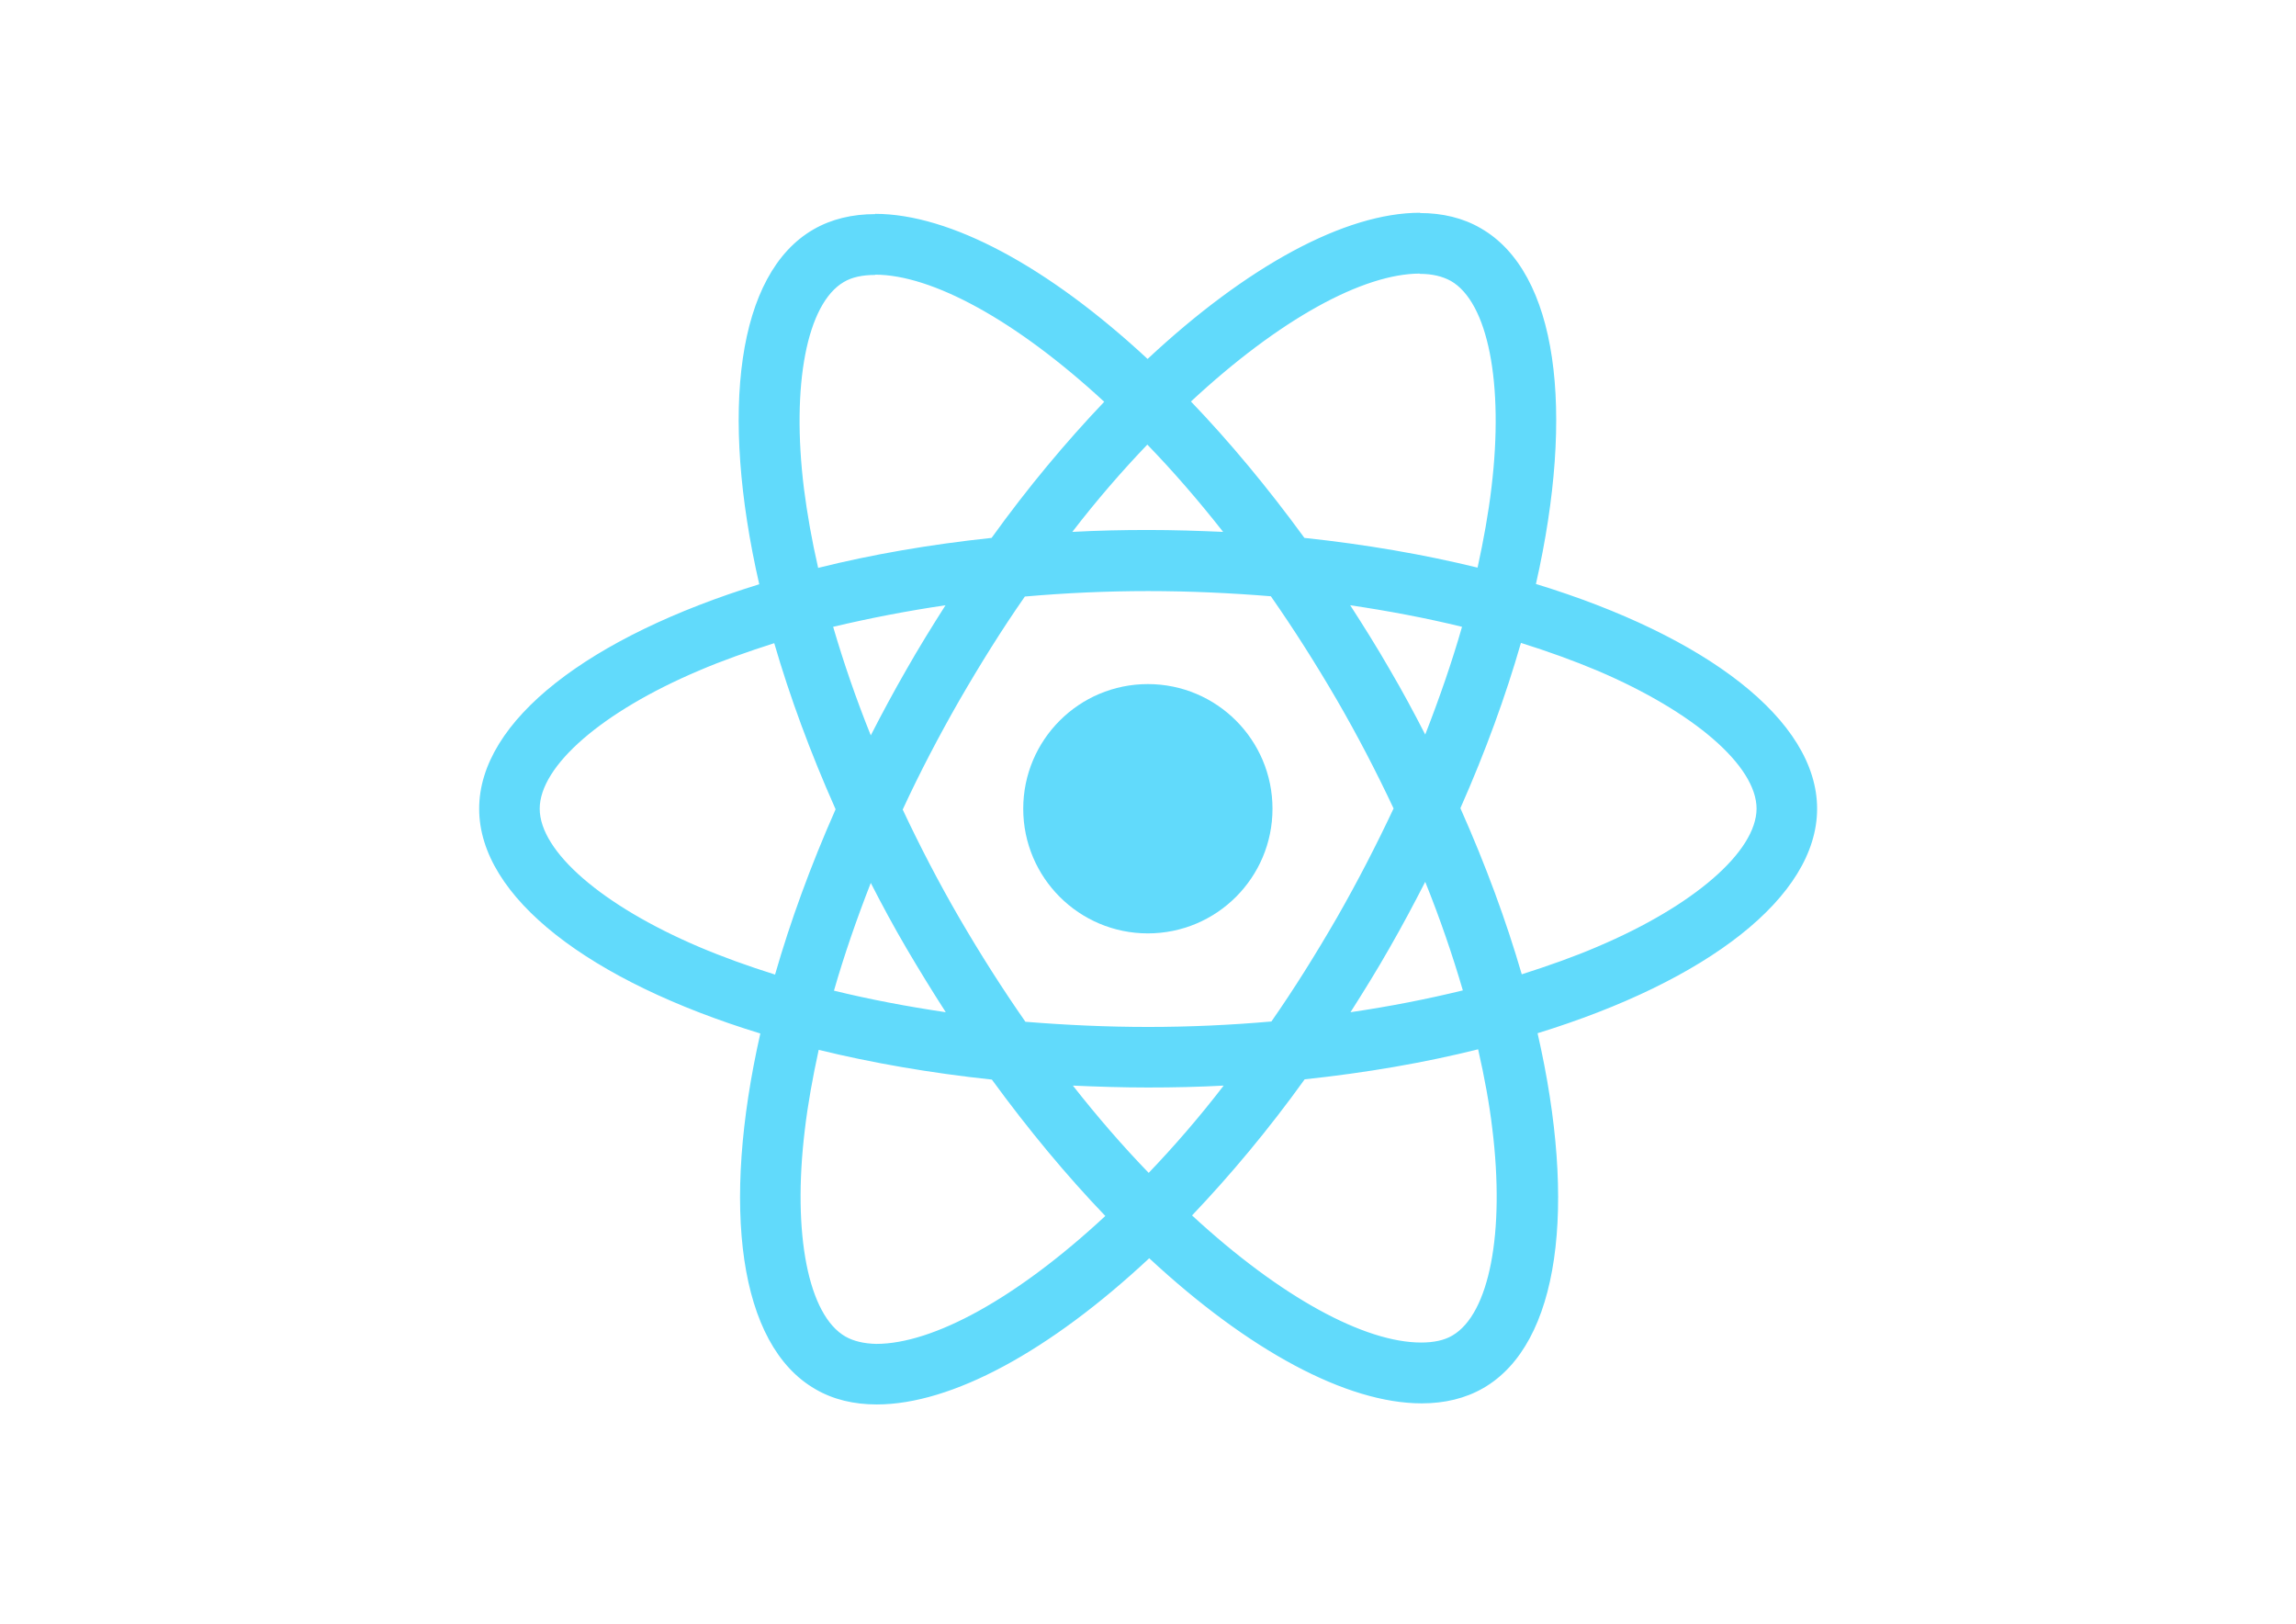
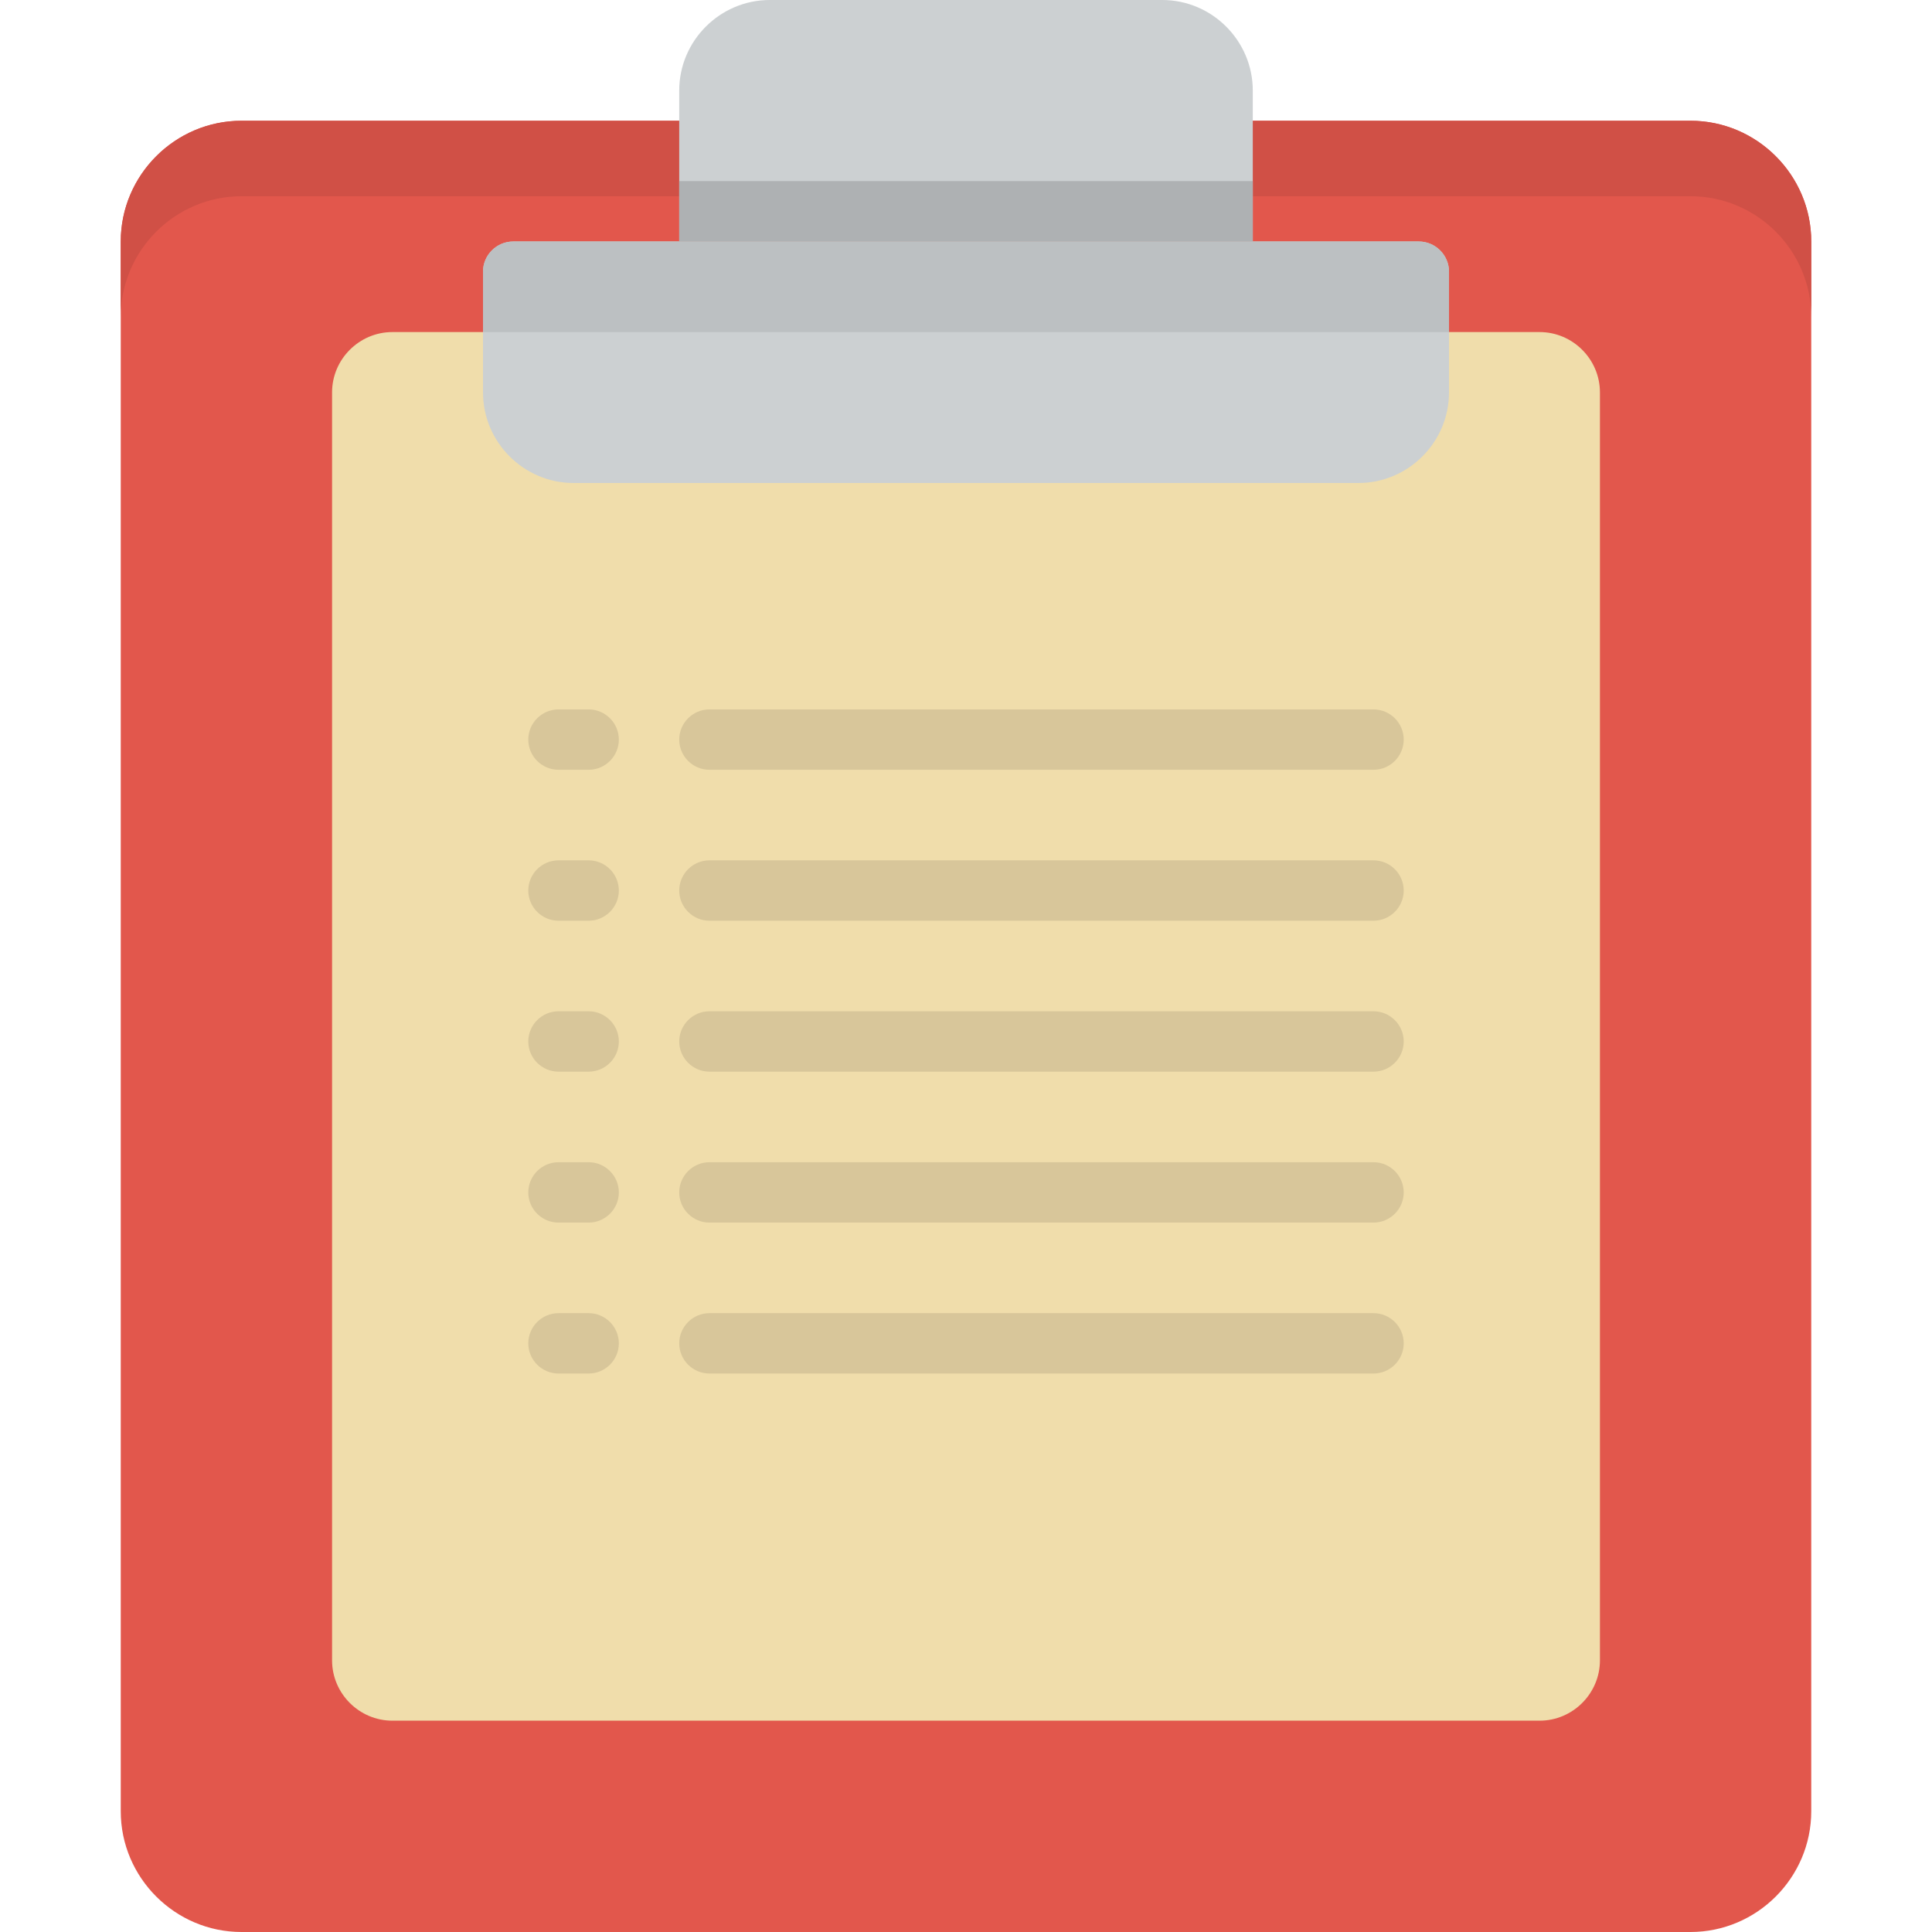
- <svg xmlns="http://www.w3.org/2000/svg" version="1.1" id="Layer_2_1_" x="0px" y="0px" viewBox="0 0 841.9 595.3" enable-background="new 0 0 841.9 595.3" xml:space="preserve">
+ <svg xmlns="http://www.w3.org/2000/svg" version="1.1" id="Layer_1" x="0px" y="0px" viewBox="0 0 504.124 504.124" style="enable-background:new 0 0 504.124 504.124;" xml:space="preserve">
+   <path style="fill:#E2574C;" d="M63.016,31.508h378.092c17.329,0,31.508,14.178,31.508,31.508v409.6  c0,17.329-14.178,31.508-31.508,31.508H63.016c-17.329,0-31.508-14.178-31.508-31.508v-409.6  C31.509,45.686,45.687,31.508,63.016,31.508z" />
+   <path style="fill:#D05046;" d="M441.109,31.508H63.016c-17.329,0-31.508,14.178-31.508,31.508v19.692  c0-17.329,14.178-31.508,31.508-31.508h378.092c17.329,0,31.508,14.178,31.508,31.508V63.015  C472.616,45.686,458.438,31.508,441.109,31.508z" />
+   <path style="fill:#F0DDAB;" d="M102.401,86.646h299.323c8.665,0,15.754,7.089,15.754,15.754v330.831  c0,8.665-7.089,15.754-15.754,15.754H102.401c-8.665,0-15.754-7.089-15.754-15.754V102.4  C86.647,93.735,93.736,86.646,102.401,86.646z" />
+   <path style="fill:#CCD0D2;" d="M133.909,63.015h236.308c4.332,0,7.877,3.545,7.877,7.877V102.4  c0,12.997-10.634,23.631-23.631,23.631h-204.8c-12.997,0-23.631-10.634-23.631-23.631V70.892  C126.032,66.56,129.576,63.015,133.909,63.015z" />
+   <path style="fill:#D8C69A;" d="M185.109,200.862h173.292c4.332,0,7.877-3.545,7.877-7.877s-3.545-7.877-7.877-7.877H185.109  c-4.332,0-7.877,3.545-7.877,7.877S180.776,200.862,185.109,200.862z M358.401,224.492H185.109c-4.332,0-7.877,3.545-7.877,7.877  s3.545,7.877,7.877,7.877h173.292c4.332,0,7.877-3.545,7.877-7.877S362.733,224.492,358.401,224.492z M358.401,263.877H185.109  c-4.332,0-7.877,3.545-7.877,7.877s3.545,7.877,7.877,7.877h173.292c4.332,0,7.877-3.545,7.877-7.877  S362.733,263.877,358.401,263.877z M153.601,185.108h-7.877c-4.332,0-7.877,3.545-7.877,7.877s3.545,7.877,7.877,7.877h7.877  c4.332,0,7.877-3.545,7.877-7.877C161.478,188.652,157.933,185.108,153.601,185.108z M153.601,224.492h-7.877  c-4.332,0-7.877,3.545-7.877,7.877s3.545,7.877,7.877,7.877h7.877c4.332,0,7.877-3.545,7.877-7.877S157.933,224.492,153.601,224.492  z M153.601,263.877h-7.877c-4.332,0-7.877,3.545-7.877,7.877s3.545,7.877,7.877,7.877h7.877c4.332,0,7.877-3.545,7.877-7.877  S157.933,263.877,153.601,263.877z M358.401,303.262H185.109c-4.332,0-7.877,3.545-7.877,7.877s3.545,7.877,7.877,7.877h173.292  c4.332,0,7.877-3.545,7.877-7.877S362.733,303.262,358.401,303.262z M358.401,342.646H185.109c-4.332,0-7.877,3.545-7.877,7.877  s3.545,7.877,7.877,7.877h173.292c4.332,0,7.877-3.545,7.877-7.877S362.733,342.646,358.401,342.646z M153.601,303.262h-7.877  c-4.332,0-7.877,3.545-7.877,7.877s3.545,7.877,7.877,7.877h7.877c4.332,0,7.877-3.545,7.877-7.877S157.933,303.262,153.601,303.262  z M153.601,342.646h-7.877c-4.332,0-7.877,3.545-7.877,7.877s3.545,7.877,7.877,7.877h7.877c4.332,0,7.877-3.545,7.877-7.877  S157.933,342.646,153.601,342.646z" />
+   <path style="fill:#CCD0D2;" d="M200.863,0h102.4c12.997,0,23.631,10.634,23.631,23.631v39.385H177.232V23.631  C177.232,10.634,187.866,0,200.863,0z" />
+   <path style="fill:#BCC0C2;" d="M126.032,70.892v15.754h252.062V70.892c0-4.332-3.545-7.877-7.877-7.877H133.909  C129.576,63.015,126.032,66.56,126.032,70.892z" />
+   <path style="fill:#AEB1B3;" d="M177.232,47.262h149.662v15.754H177.232V47.262z" />
  <g>
-     <path fill="#61DAFB" d="M666.3,296.5c0-32.5-40.7-63.3-103.1-82.4c14.4-63.6,8-114.2-20.2-130.4c-6.5-3.8-14.1-5.6-22.4-5.6v22.3   c4.6,0,8.3,0.9,11.4,2.6c13.6,7.8,19.5,37.5,14.9,75.7c-1.1,9.4-2.9,19.3-5.1,29.4c-19.6-4.8-41-8.5-63.5-10.9   c-13.5-18.5-27.5-35.3-41.6-50c32.6-30.3,63.2-46.9,84-46.9l0-22.3c0,0,0,0,0,0c-27.5,0-63.5,19.6-99.9,53.6   c-36.4-33.8-72.4-53.2-99.9-53.2v22.3c20.7,0,51.4,16.5,84,46.6c-14,14.7-28,31.4-41.3,49.9c-22.6,2.4-44,6.1-63.6,11   c-2.3-10-4-19.7-5.2-29c-4.7-38.2,1.1-67.9,14.6-75.8c3-1.8,6.9-2.6,11.5-2.6l0-22.3c0,0,0,0,0,0c-8.4,0-16,1.8-22.6,5.6   c-28.1,16.2-34.4,66.7-19.9,130.1c-62.2,19.2-102.7,49.9-102.7,82.3c0,32.5,40.7,63.3,103.1,82.4c-14.4,63.6-8,114.2,20.2,130.4   c6.5,3.8,14.1,5.6,22.5,5.6c27.5,0,63.5-19.6,99.9-53.6c36.4,33.8,72.4,53.2,99.9,53.2c8.4,0,16-1.8,22.6-5.6   c28.1-16.2,34.4-66.7,19.9-130.1C625.8,359.7,666.3,328.9,666.3,296.5z M536.1,229.8c-3.7,12.9-8.3,26.2-13.5,39.5   c-4.1-8-8.4-16-13.1-24c-4.6-8-9.5-15.8-14.4-23.4C509.3,224,523,226.6,536.1,229.8z M490.3,336.3c-7.8,13.5-15.8,26.3-24.1,38.2   c-14.9,1.3-30,2-45.2,2c-15.1,0-30.2-0.7-45-1.9c-8.3-11.9-16.4-24.6-24.2-38c-7.6-13.1-14.5-26.4-20.8-39.8   c6.2-13.4,13.2-26.8,20.7-39.9c7.8-13.5,15.8-26.3,24.1-38.2c14.9-1.3,30-2,45.2-2c15.1,0,30.2,0.7,45,1.9   c8.3,11.9,16.4,24.6,24.2,38c7.6,13.1,14.5,26.4,20.8,39.8C504.7,309.8,497.8,323.2,490.3,336.3z M522.6,323.3   c5.4,13.4,10,26.8,13.8,39.8c-13.1,3.2-26.9,5.9-41.2,8c4.9-7.7,9.8-15.6,14.4-23.7C514.2,339.4,518.5,331.3,522.6,323.3z    M421.2,430c-9.3-9.6-18.6-20.3-27.8-32c9,0.4,18.2,0.7,27.5,0.7c9.4,0,18.7-0.2,27.8-0.7C439.7,409.7,430.4,420.4,421.2,430z    M346.8,371.1c-14.2-2.1-27.9-4.7-41-7.9c3.7-12.9,8.3-26.2,13.5-39.5c4.1,8,8.4,16,13.1,24C337.1,355.7,341.9,363.5,346.8,371.1z    M420.7,163c9.3,9.6,18.6,20.3,27.8,32c-9-0.4-18.2-0.7-27.5-0.7c-9.4,0-18.7,0.2-27.8,0.7C402.2,183.3,411.5,172.6,420.7,163z    M346.7,221.9c-4.9,7.7-9.8,15.6-14.4,23.7c-4.6,8-8.9,16-13,24c-5.4-13.4-10-26.8-13.8-39.8C318.6,226.7,332.4,224,346.7,221.9z    M256.2,347.1c-35.4-15.1-58.3-34.9-58.3-50.6c0-15.7,22.9-35.6,58.3-50.6c8.6-3.7,18-7,27.7-10.1c5.7,19.6,13.2,40,22.5,60.9   c-9.2,20.8-16.6,41.1-22.2,60.6C274.3,354.2,264.9,350.8,256.2,347.1z M310,490c-13.6-7.8-19.5-37.5-14.9-75.7   c1.1-9.4,2.9-19.3,5.1-29.4c19.6,4.8,41,8.5,63.5,10.9c13.5,18.5,27.5,35.3,41.6,50c-32.6,30.3-63.2,46.9-84,46.9   C316.8,492.6,313,491.7,310,490z M547.2,413.8c4.7,38.2-1.1,67.9-14.6,75.8c-3,1.8-6.9,2.6-11.5,2.6c-20.7,0-51.4-16.5-84-46.6   c14-14.7,28-31.4,41.3-49.9c22.6-2.4,44-6.1,63.6-11C544.3,394.8,546.1,404.5,547.2,413.8z M585.7,347.1c-8.6,3.7-18,7-27.7,10.1   c-5.7-19.6-13.2-40-22.5-60.9c9.2-20.8,16.6-41.1,22.2-60.6c9.9,3.1,19.3,6.5,28.1,10.2c35.4,15.1,58.3,34.9,58.3,50.6   C644,312.2,621.1,332.1,585.7,347.1z" />
-     <polygon fill="#61DAFB" points="320.8,78.4 320.8,78.4 320.8,78.4  " />
-     <circle fill="#61DAFB" cx="420.9" cy="296.5" r="45.7" />
-     <polygon fill="#61DAFB" points="520.5,78.1 520.5,78.1 520.5,78.1  " />
-   </g>
+ </g>
+   <g>
+ </g>
+   <g>
+ </g>
+   <g>
+ </g>
+   <g>
+ </g>
+   <g>
+ </g>
+   <g>
+ </g>
+   <g>
+ </g>
+   <g>
+ </g>
+   <g>
+ </g>
+   <g>
+ </g>
+   <g>
+ </g>
+   <g>
+ </g>
+   <g>
+ </g>
+   <g>
+ </g>
</svg>
